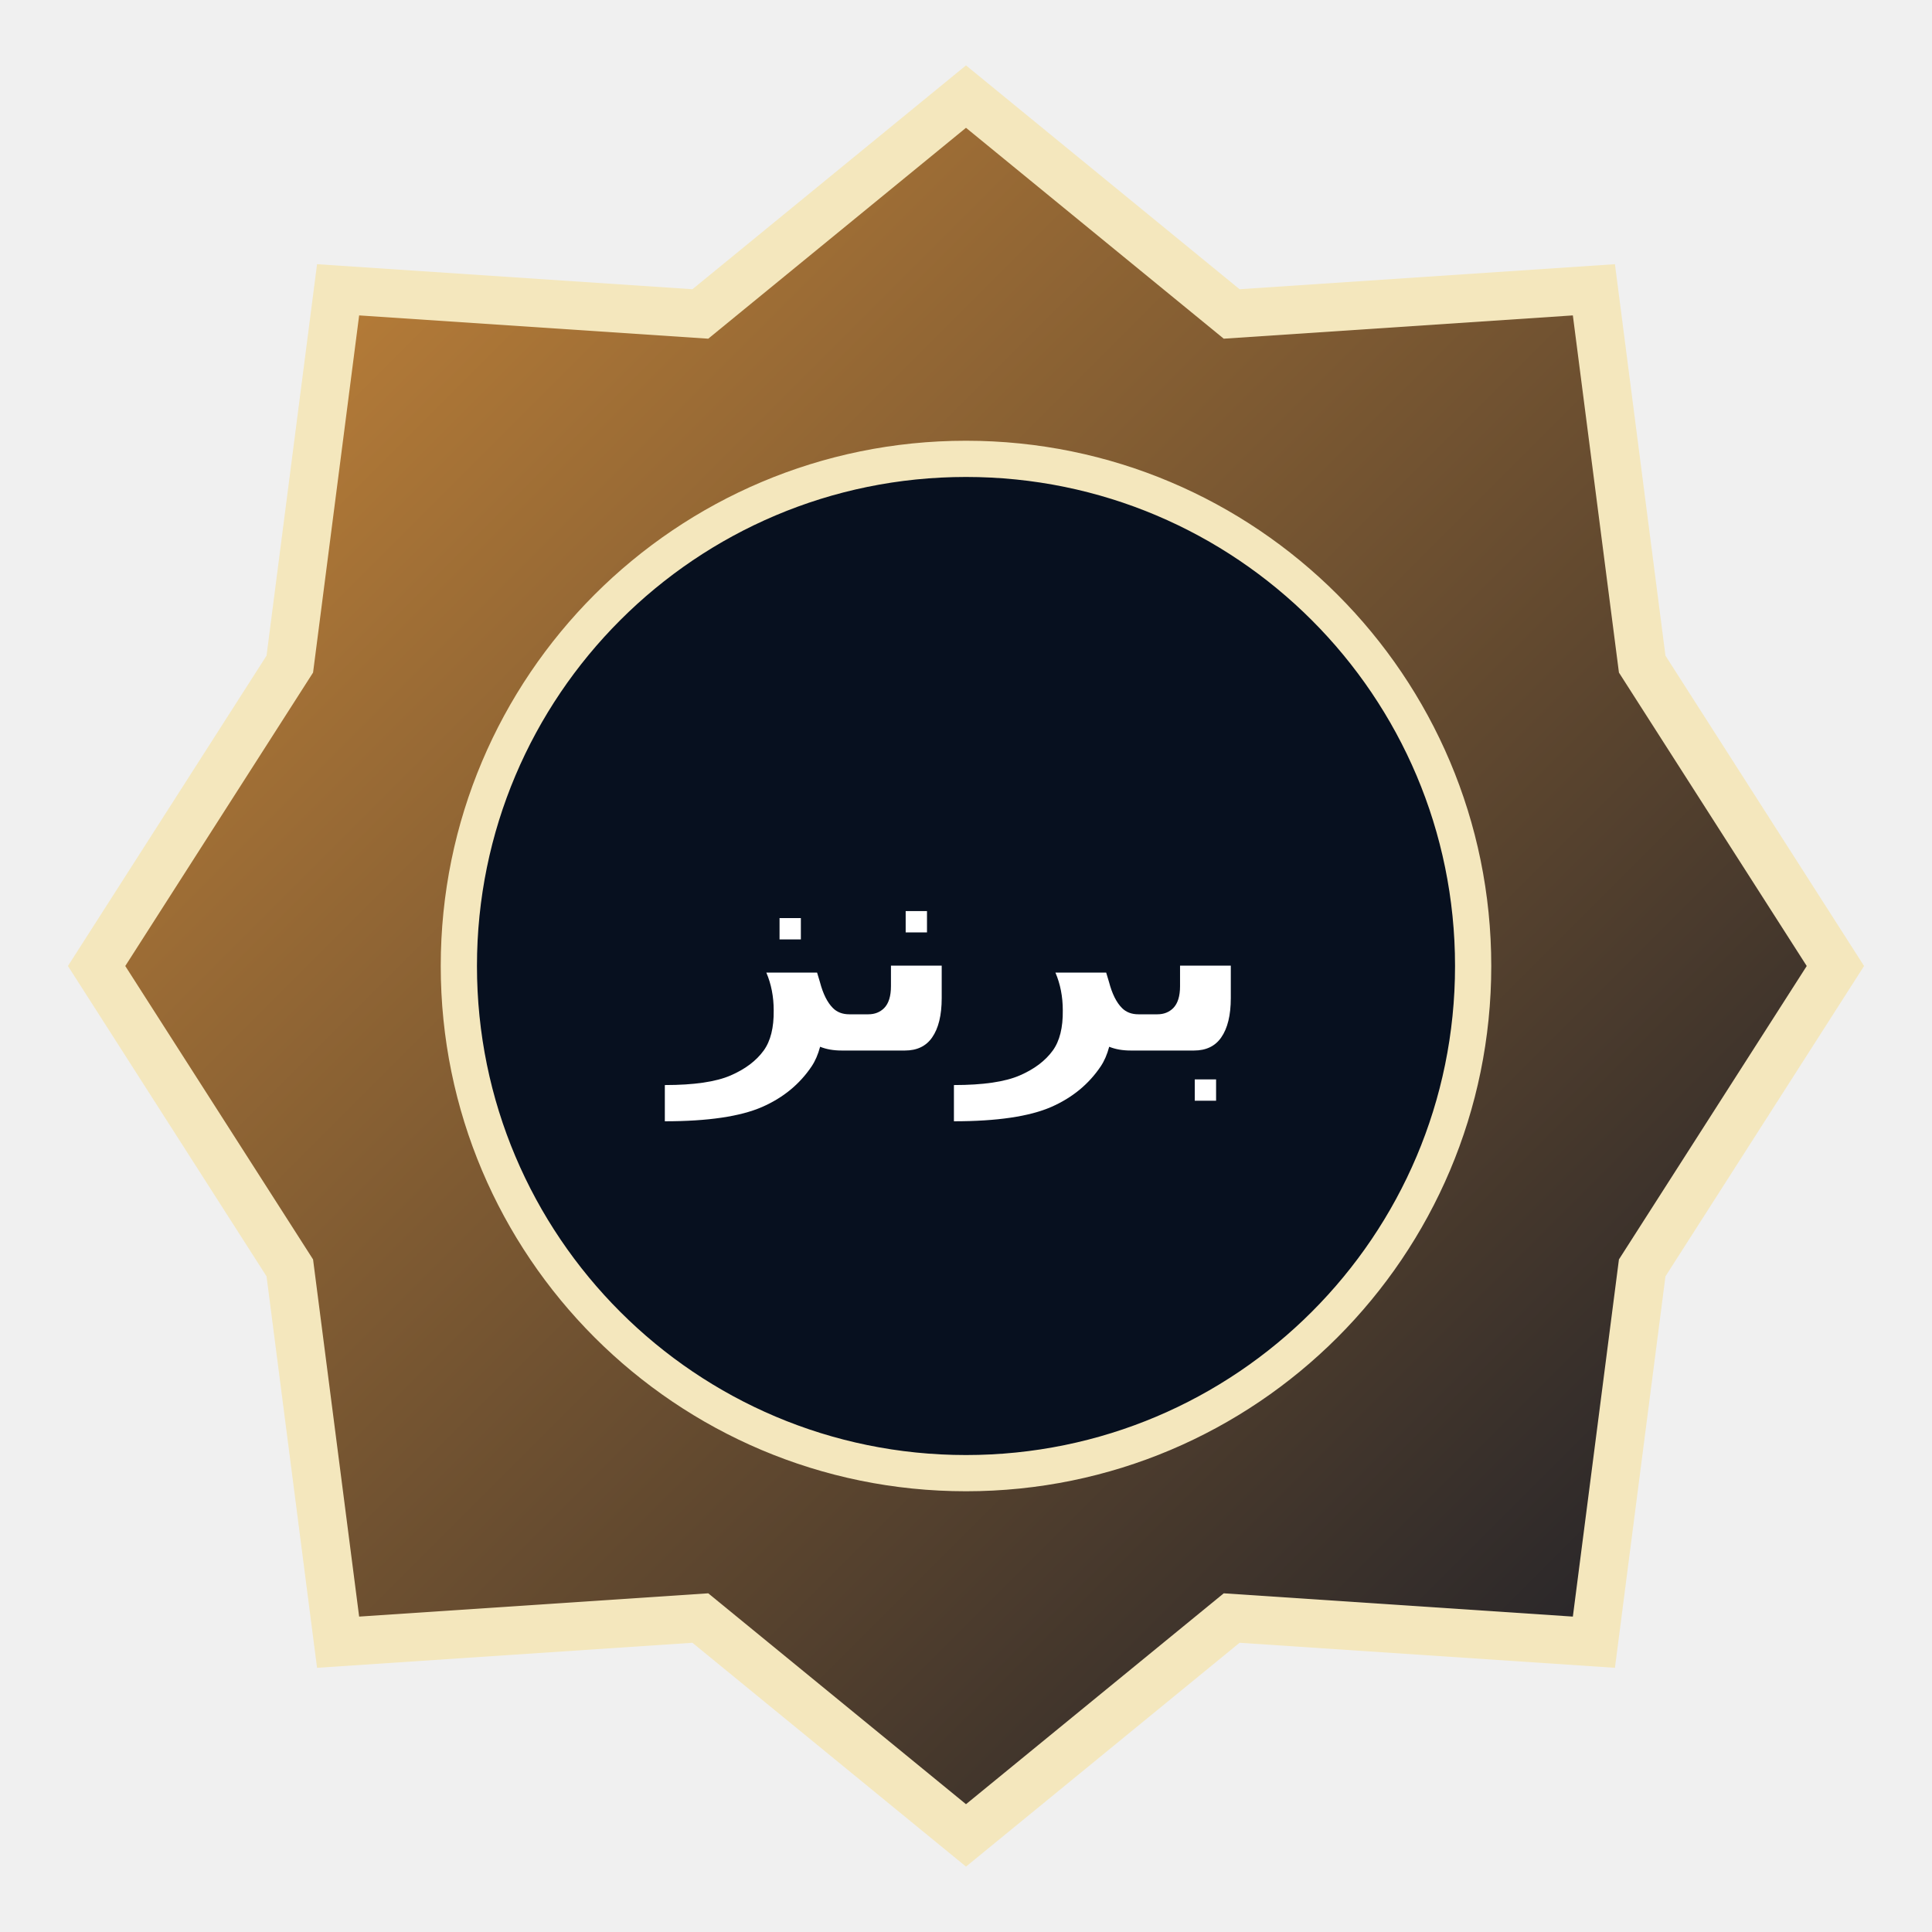
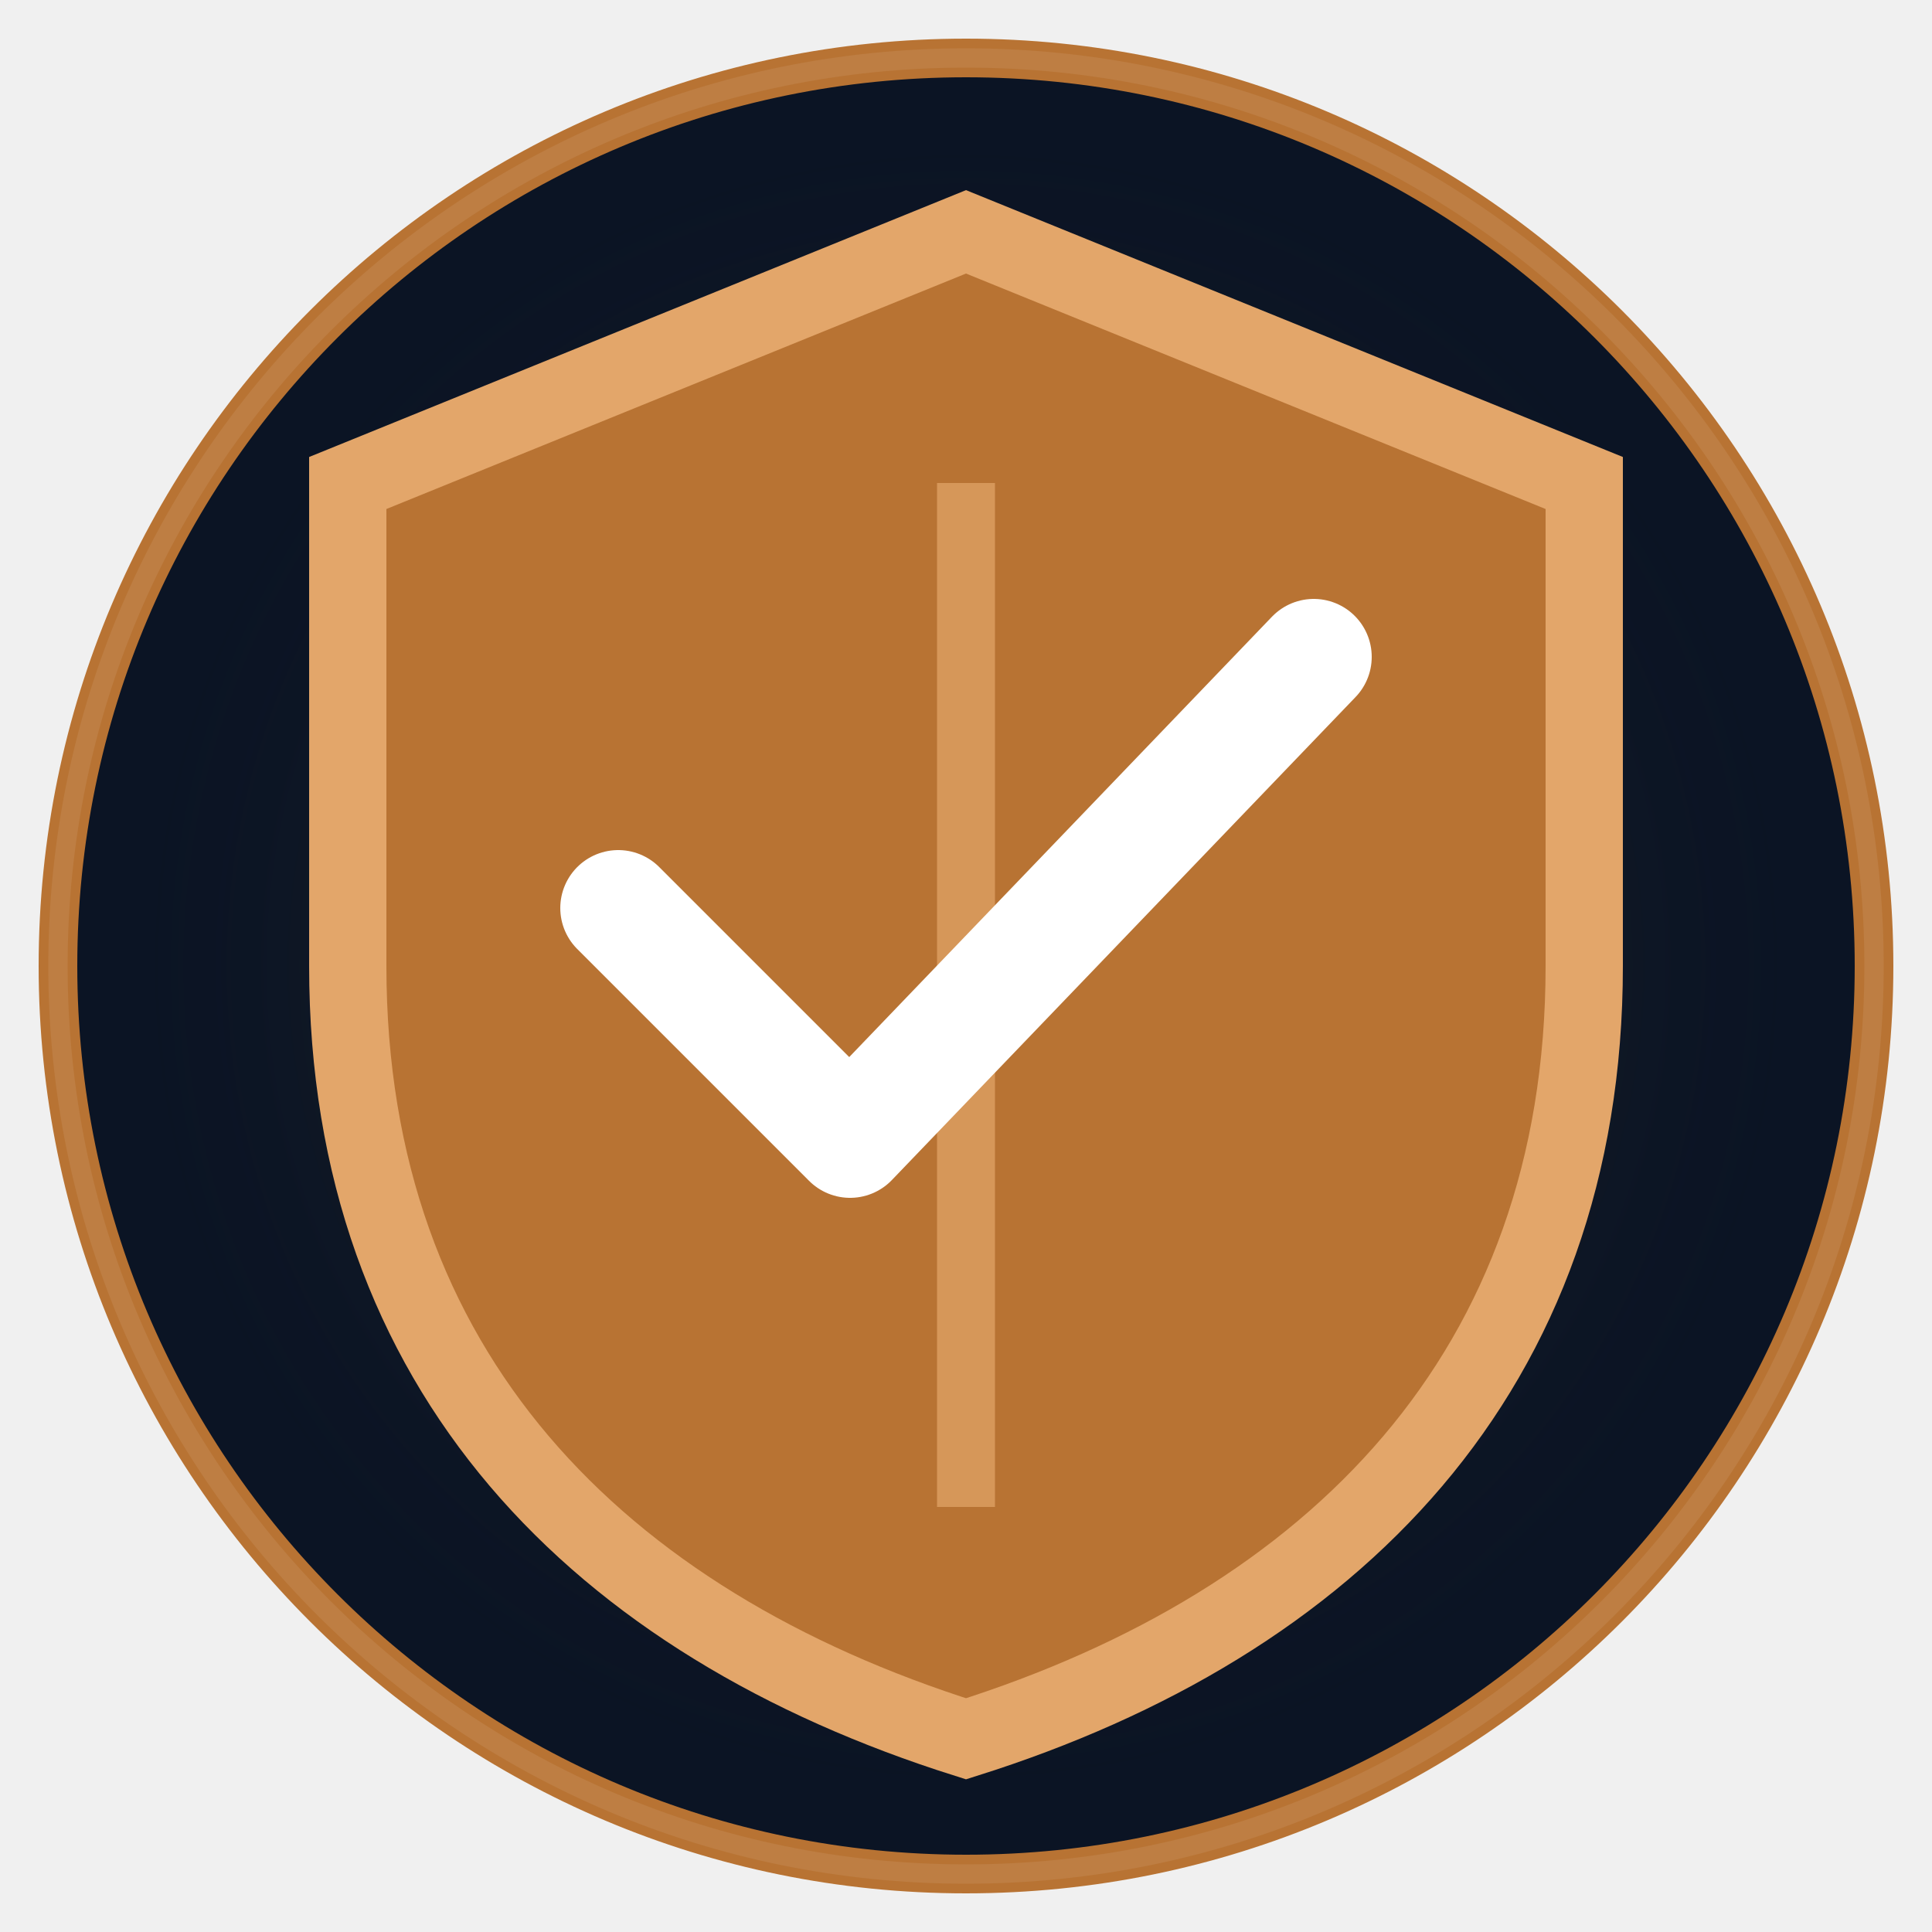
- <svg xmlns="http://www.w3.org/2000/svg" viewBox="0 0 160 160">
+ <svg xmlns="http://www.w3.org/2000/svg" viewBox="0 0 100 100" role="img" aria-label="برنز">
  <defs>
-     <linearGradient id="g" x1="0" y1="0" x2="1" y2="1">
-       <stop stop-color="#CD8A3A" />
-       <stop offset="1" stop-color="#111827" />
-     </linearGradient>
+     <radialGradient id="g">
+       <stop stop-color="#e3a66a" stop-opacity=".35" />
+       <stop offset="1" stop-color="#07101e" stop-opacity="0" />
+     </radialGradient>
  </defs>
-   <path d="M80 8 102 26 132 24 136 55 152 80 136 105 132 136 102 134 80 152 58 134 28 136 24 105 8 80 24 55 28 24 58 26Z" fill="url(#g)" stroke="#f4e7bd" stroke-width="4" />
-   <circle cx="80" cy="80" r="42" fill="#07101f" stroke="#f4e7bd" stroke-width="3" />
-   <text x="80" y="87" text-anchor="middle" font-family="Arial" font-size="24" font-weight="800" fill="#fff">برنز</text>
+   <circle cx="50" cy="50" r="47" fill="#0b1424" stroke="#b87333" stroke-width="2" />
+   <circle cx="50" cy="50" r="43" fill="url(#g)" />
+   <path d="M50 12 82 25v25c0 21-13 34-32 40C31 84 18 71 18 50V25z" fill="#b87333" stroke="#e3a66a" stroke-width="4" />
+   <path d="M50 25v53" stroke="#e3a66a" stroke-width="3" opacity=".7" />
+   <path d="m32 47 12 12 24-25" fill="none" stroke="#fff" stroke-width="6" stroke-linecap="round" stroke-linejoin="round" />
+   <circle cx="50" cy="50" r="47" fill="none" stroke="#ffffff" stroke-opacity=".08" />
</svg>
